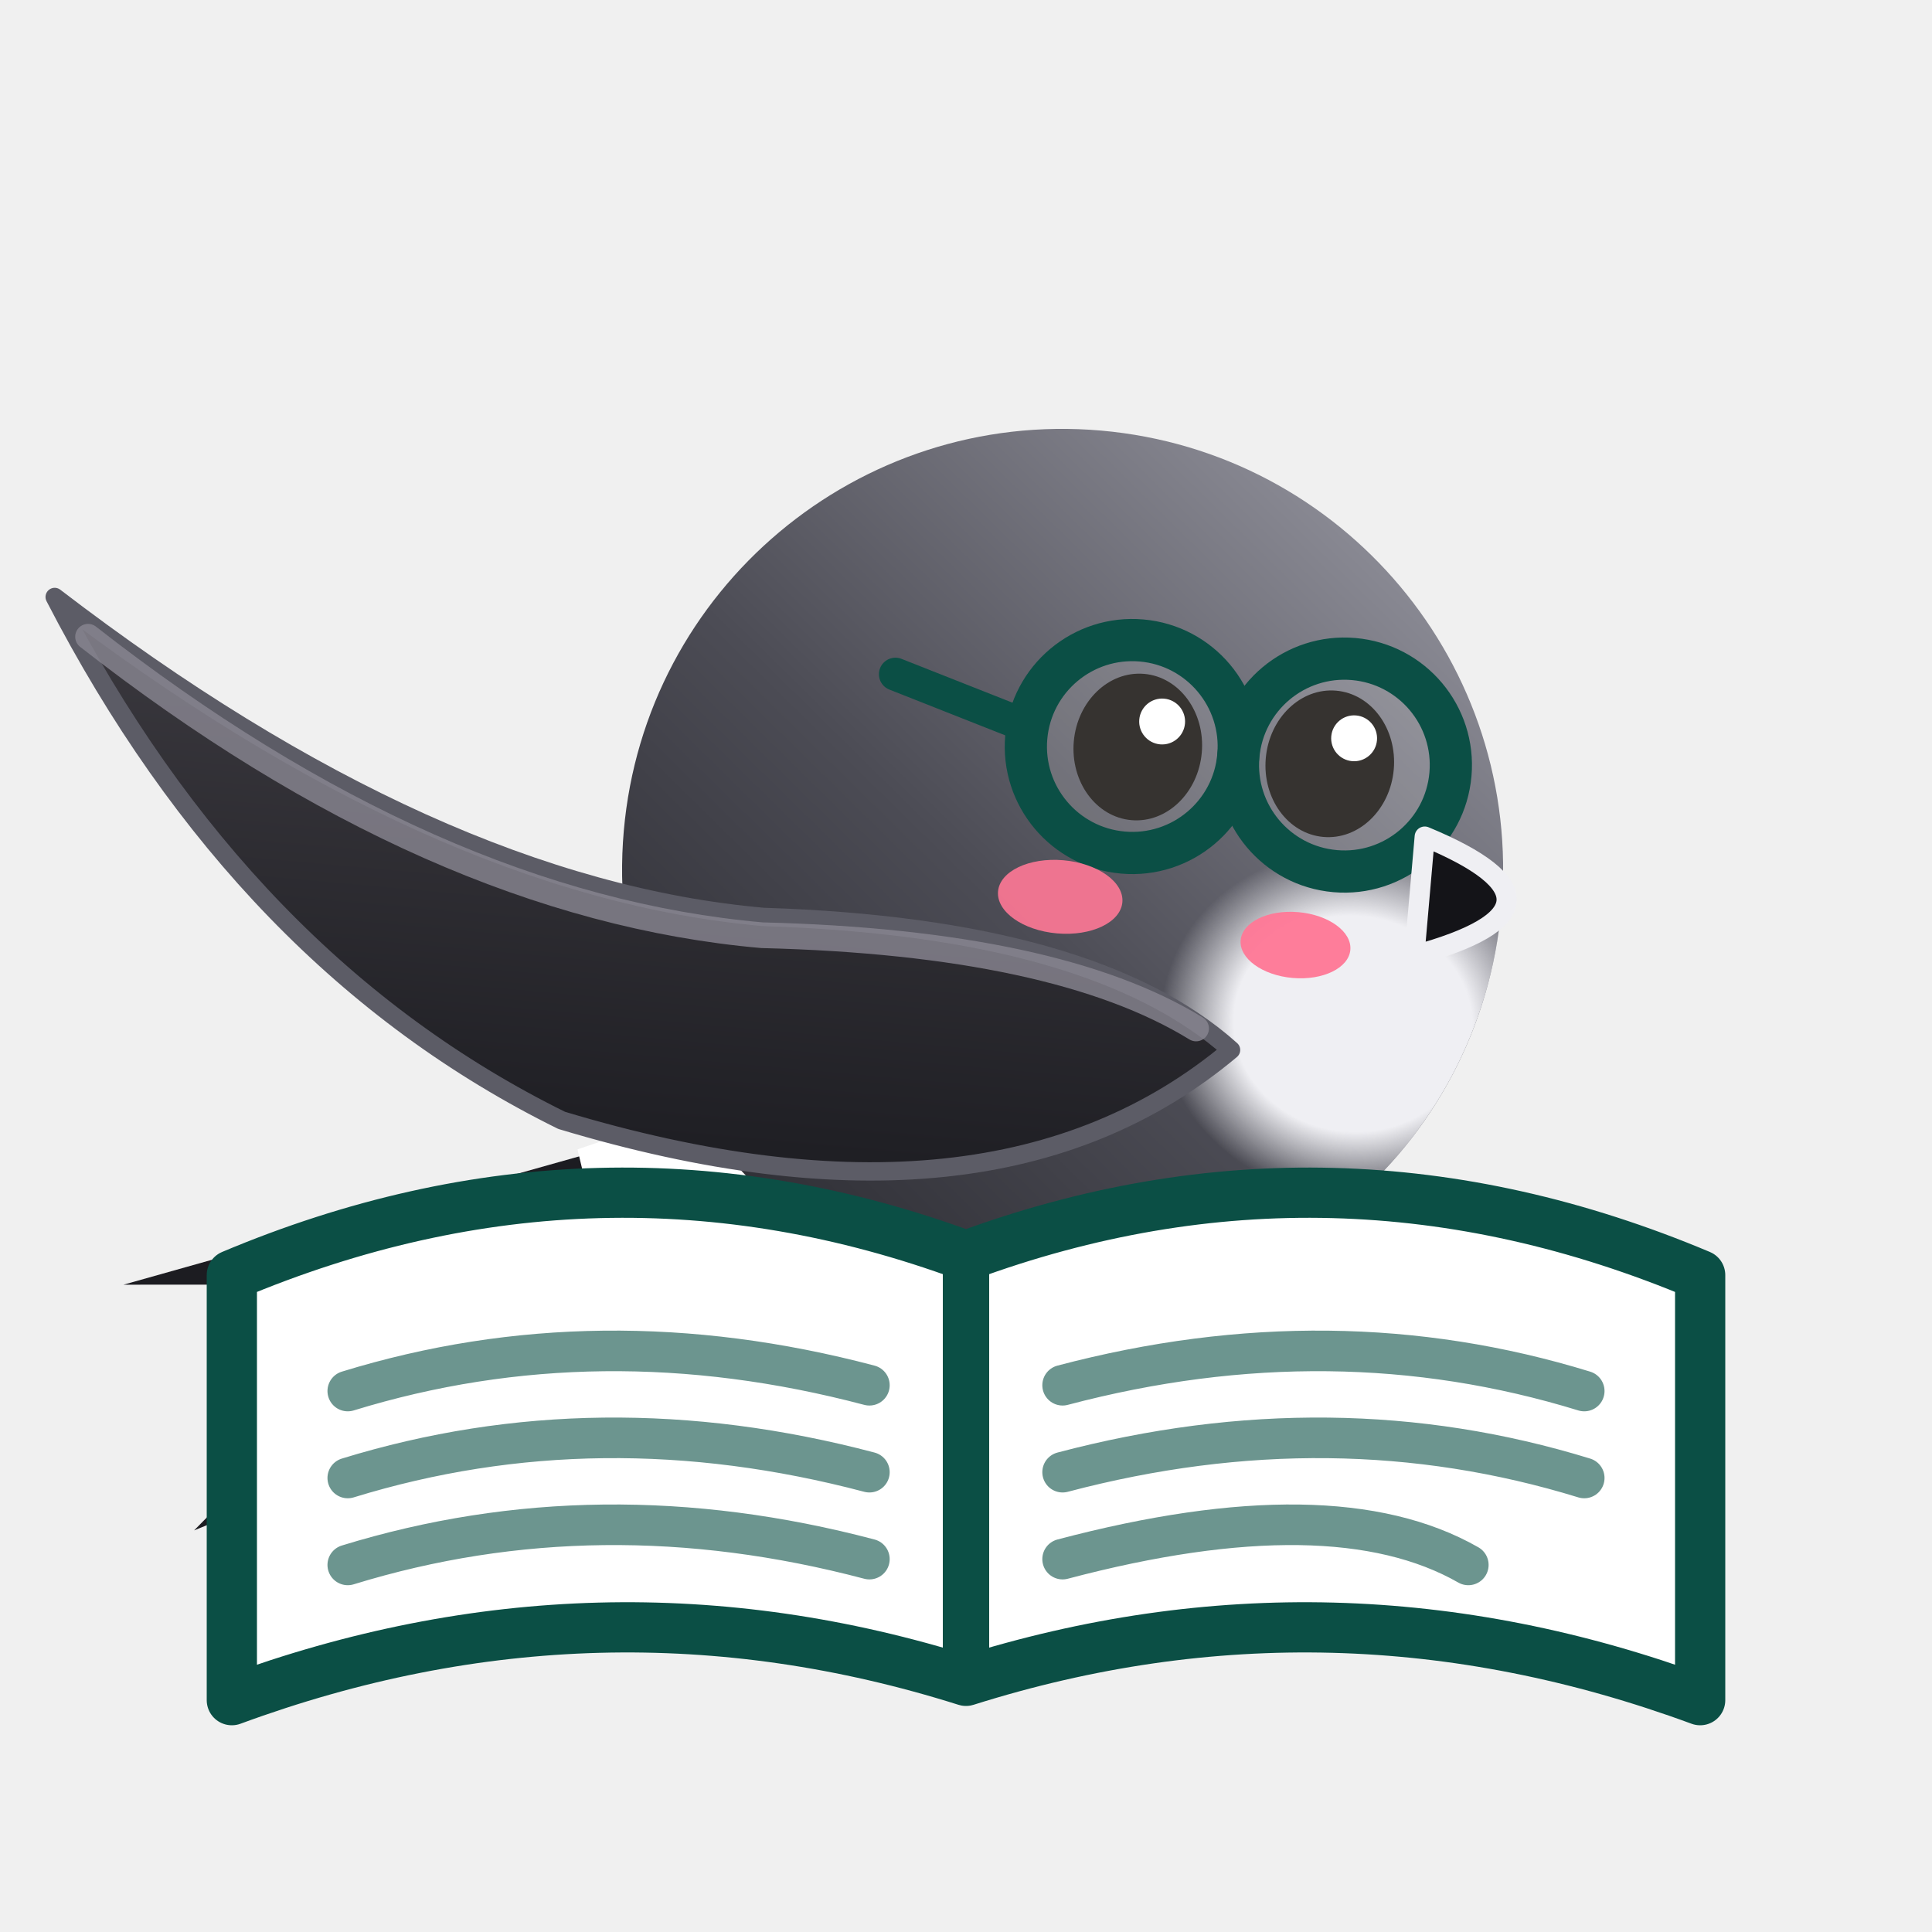
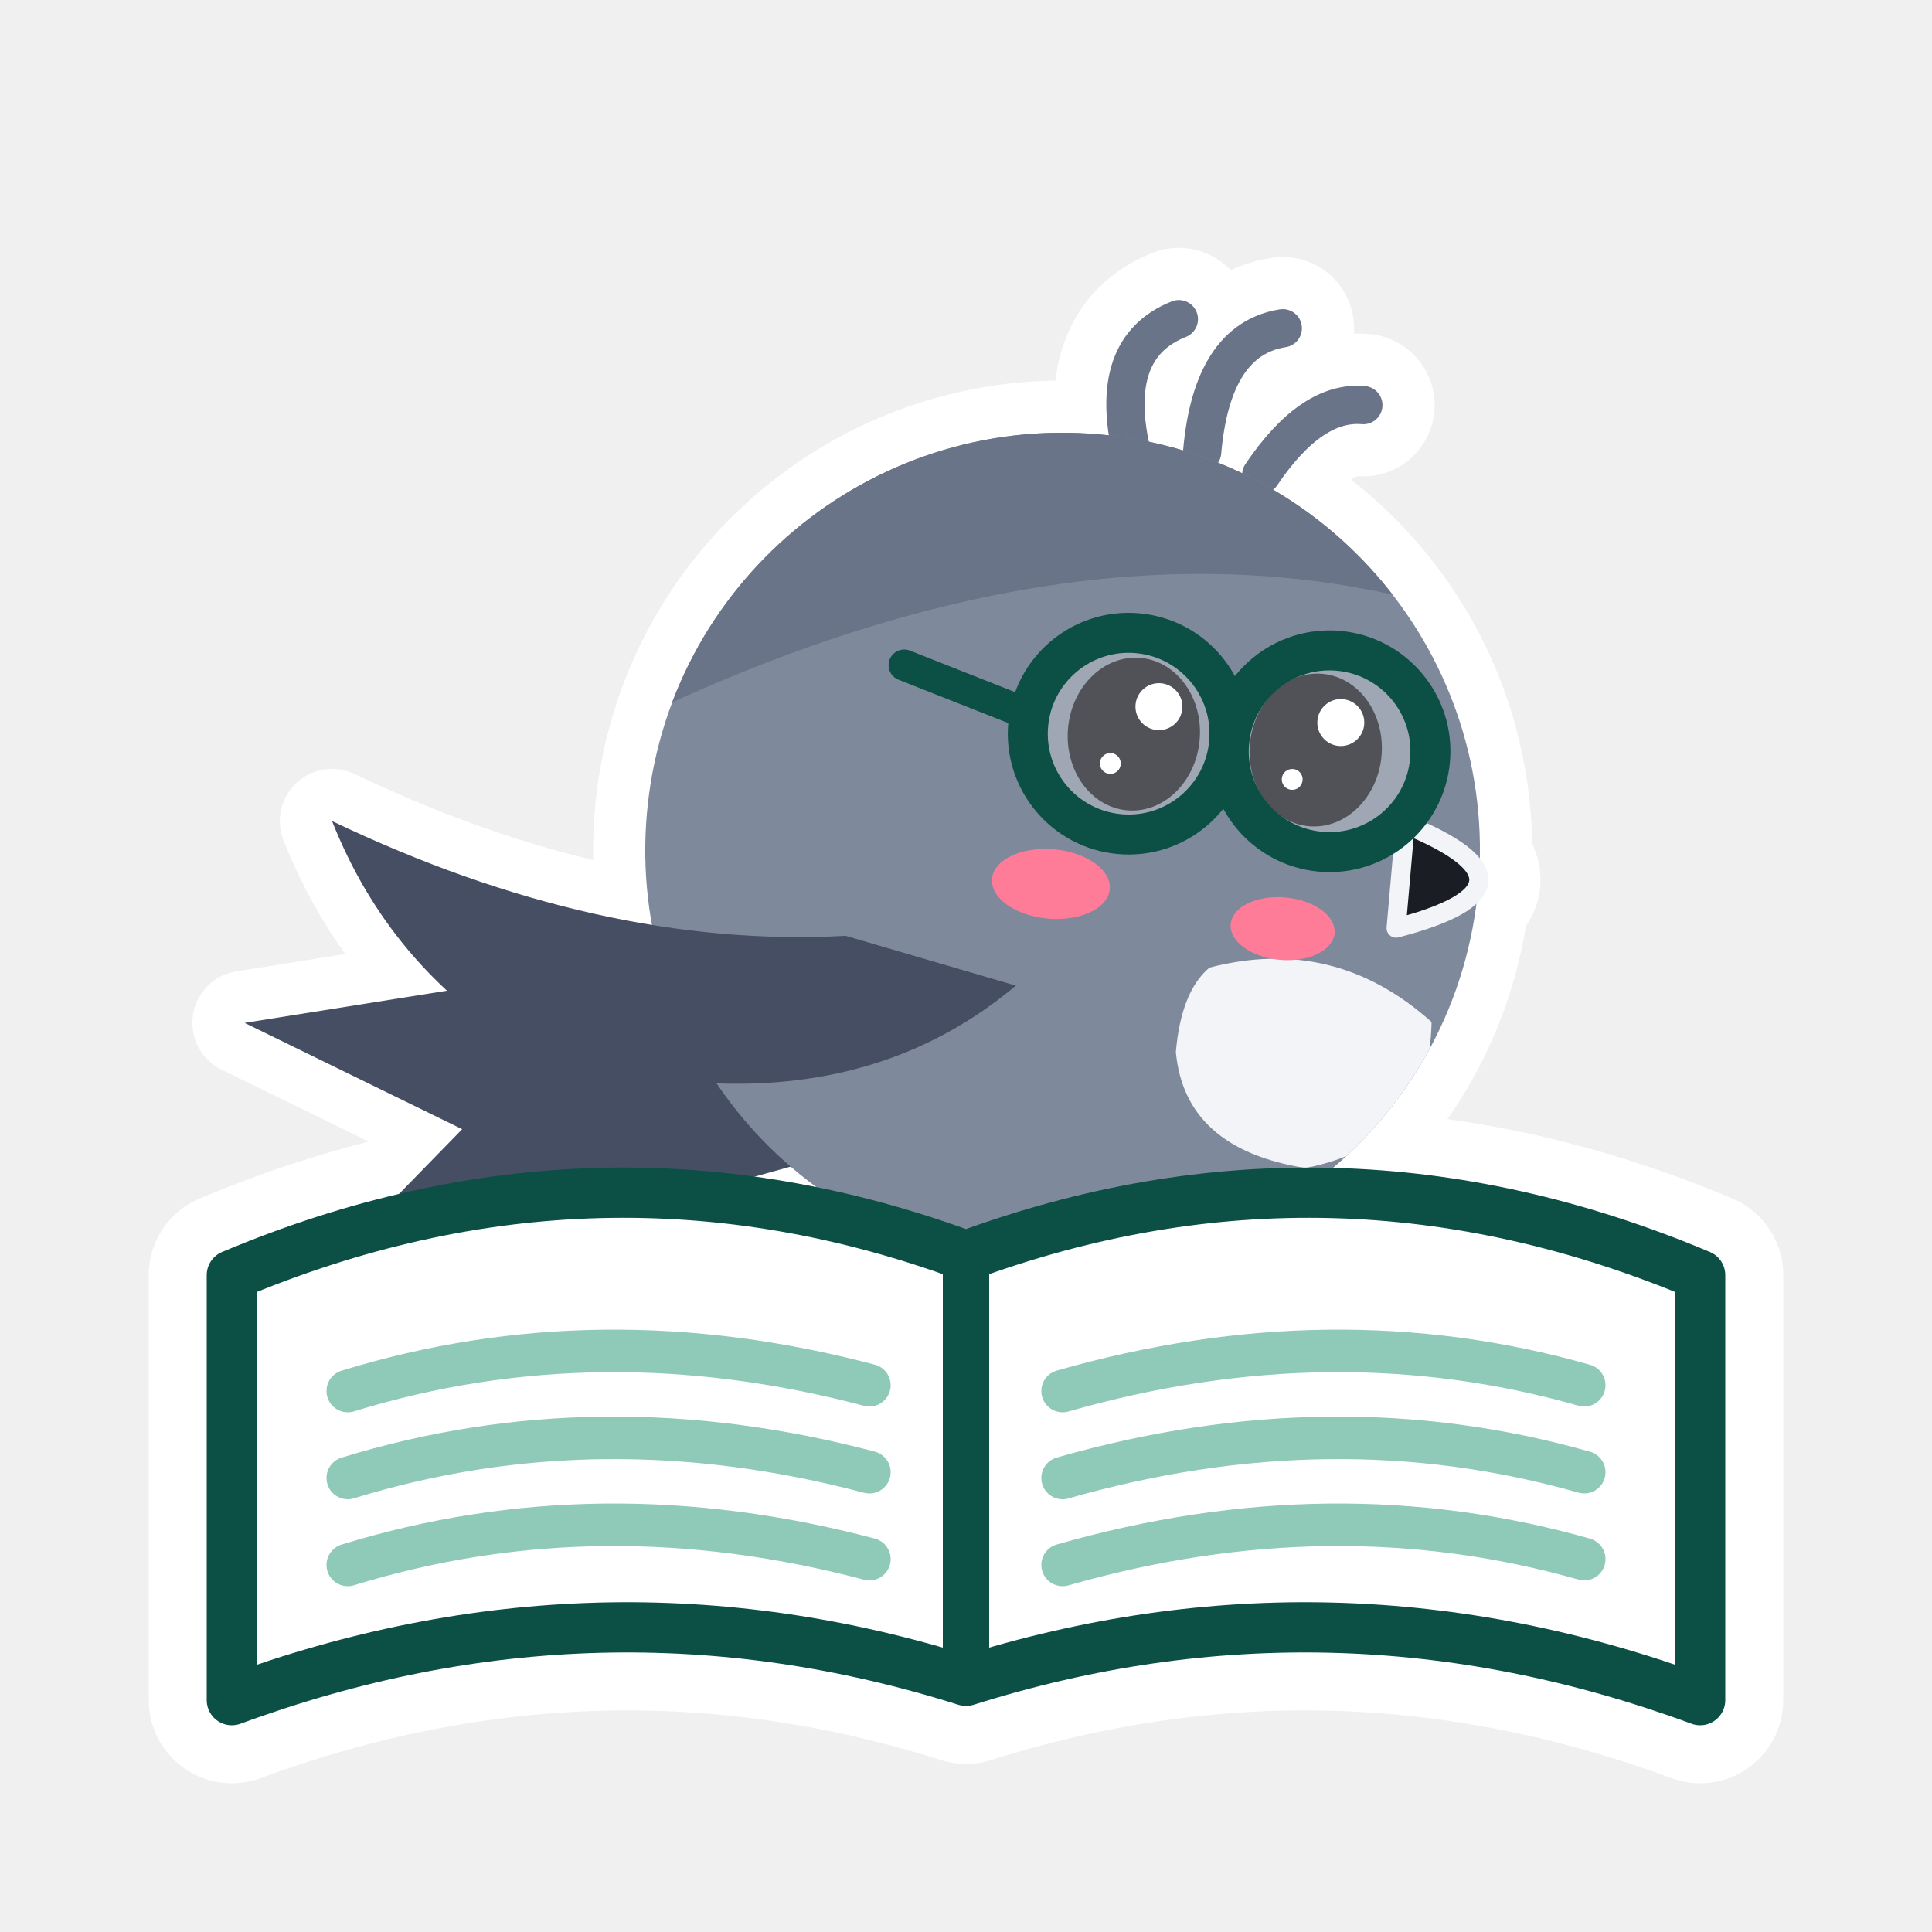
<svg xmlns="http://www.w3.org/2000/svg" viewBox="0 0 100 100" width="1024" height="1024">
-   <g transform="translate(55 45) rotate(5) scale(0.95)">
+   <g>
+     <g transform="translate(55 44) rotate(5) scale(0.9)">
+       <defs>
+         <clipPath id="wyd">
+           <circle r="24" stroke="#FFFFFF" stroke-width="6" stroke-linejoin="round" />
+         </clipPath>
+       </defs>
+       <path d="M-14 6 L-46 14 L-33 19 L-42 30 L-10 18 Z" fill="#FFFFFF" stroke="#FFFFFF" stroke-width="6" stroke-linejoin="round" />
+       <path d="M2 21 l-1.5 5 M6.5 21.5 l0.5 5" fill="none" stroke="#FFFFFF" stroke-width="7.8" stroke-linecap="round" />
+       <path d="M2 -23 Q0 -29 4 -31 M6 -23.5 Q6 -30 10 -31 M9.5 -22.5 Q12 -27 15 -27" fill="none" stroke="#FFFFFF" stroke-width="8.2" stroke-linecap="round" />
+       <circle r="24" fill="#FFFFFF" stroke="#FFFFFF" stroke-width="6" stroke-linejoin="round" />
+       <g clip-path="url(#wyd)">
+         <path d="M-24 -24 L24 -24 L24 -15 Q2 -21 -24 -6 Z" fill="#FFFFFF" stroke="#FFFFFF" stroke-width="6" stroke-linejoin="round" />
+         <path d="M-26 0 Q-23 15 -8 25 L-14 30 L-32 10 Z" fill="#FFFFFF" stroke="#FFFFFF" stroke-width="6" stroke-linejoin="round" />
+         <path d="M9 6 Q16 3.5 22 8 Q22.5 15 15.5 17 Q8.5 16.5 7.5 11 Q7.5 7.5 9 6 Z" fill="#FFFFFF" stroke="#FFFFFF" stroke-width="6" stroke-linejoin="round" />
+       </g>
+       <path d="M-2 8 Q-12 18 -30 14 Q-38 10 -42 2 Q-26 8 -12 6 Z" fill="#FFFFFF" stroke="#FFFFFF" stroke-width="6" stroke-linejoin="round" />
+       <ellipse cx="3.5" cy="-7" rx="3.8" ry="4.4" fill="#FFFFFF" stroke="#FFFFFF" stroke-width="6" stroke-linejoin="round" />
+       <circle cx="4.8" cy="-8.7" r="1.35" fill="#FFFFFF" stroke="#FFFFFF" stroke-width="6" stroke-linejoin="round" />
+       <circle cx="2.3" cy="-5.2" r="0.6" fill="#FFFFFF" stroke="#FFFFFF" stroke-width="6" stroke-linejoin="round" />
+       <ellipse cx="14" cy="-7" rx="3.8" ry="4.4" fill="#FFFFFF" stroke="#FFFFFF" stroke-width="6" stroke-linejoin="round" />
+       <circle cx="15.3" cy="-8.7" r="1.35" fill="#FFFFFF" stroke="#FFFFFF" stroke-width="6" stroke-linejoin="round" />
+       <circle cx="12.8" cy="-5.2" r="0.6" fill="#FFFFFF" stroke="#FFFFFF" stroke-width="6" stroke-linejoin="round" />
+       <path d="M19.5 -3.2 Q28.5 -0.4 19.5 2.8 Z" fill="#FFFFFF" stroke="#FFFFFF" stroke-width="7.1" stroke-linejoin="round" />
+       <ellipse cx="-0.5" cy="2" rx="3.4" ry="2" fill="#FFFFFF" stroke="#FFFFFF" stroke-width="6" stroke-linejoin="round" />
+       <ellipse cx="13" cy="3.4" rx="3" ry="1.8" fill="#FFFFFF" stroke="#FFFFFF" stroke-width="6" stroke-linejoin="round" />
+       <circle cx="3.2" cy="-7" r="5.8" fill="#FFFFFF" stroke="#FFFFFF" stroke-width="8.3" />
+       <circle cx="14.8" cy="-7" r="5.8" fill="#FFFFFF" stroke="#FFFFFF" stroke-width="8.3" />
+       <path d="M-2.6 -7.6 L-10 -9.8" stroke="#FFFFFF" stroke-width="7.8" stroke-linecap="round" />
+       <path d="M8.9 -7.4 Q9 -9 9.2 -7.4" stroke="#FFFFFF" stroke-width="7.6" fill="none" />
+     </g>
+     <path d="M12 66 Q31 58 50 65 Q69 58 88 66 L88 88 Q69 81 50 87 Q31 81 12 88 Z" fill="#FFFFFF" stroke="#FFFFFF" stroke-width="8.6" stroke-linejoin="round" />
+     <path d="M50 65 L50 87" stroke="#FFFFFF" stroke-width="8.4" stroke-linecap="round" />
+     <path d="M18 72 Q31 68 45 71.7" fill="none" stroke="#FFFFFF" stroke-width="8.2" stroke-linecap="round" />
+     <path d="M55 72 Q69 68 82 71.7" fill="none" stroke="#FFFFFF" stroke-width="8.2" stroke-linecap="round" />
+     <path d="M18 76.5 Q31 72.5 45 76.2" fill="none" stroke="#FFFFFF" stroke-width="8.2" stroke-linecap="round" />
+     <path d="M55 76.5 Q69 72.5 82 76.2" fill="none" stroke="#FFFFFF" stroke-width="8.2" stroke-linecap="round" />
+     <path d="M18 81 Q31 77 45 80.7" fill="none" stroke="#FFFFFF" stroke-width="8.2" stroke-linecap="round" />
+     <path d="M55 81 Q69 77 82 80.7" fill="none" stroke="#FFFFFF" stroke-width="8.2" stroke-linecap="round" />
+   </g>
+   <g transform="translate(55 44) rotate(5) scale(0.9)">
    <defs>
-       <clipPath id="ce1">
+       <clipPath id="byd">
        <circle r="24" />
      </clipPath>
-       <linearGradient id="ge1" x1="0.85" y1="0.1" x2="0.15" y2="0.95">
-         <stop offset="0" stop-color="#8C8C96" />
-         <stop offset="0.55" stop-color="#4C4C55" />
-         <stop offset="1" stop-color="#2C2C32" />
-       </linearGradient>
-       <linearGradient id="we1" x1="0" y1="0" x2="0" y2="1">
-         <stop offset="0" stop-color="#3C3A40" />
-         <stop offset="1" stop-color="#1E1E23" />
-       </linearGradient>
-       <radialGradient id="te1" cx="0.5" cy="0.5" r="0.5">
-         <stop offset="0" stop-color="#EFEFF3" />
-         <stop offset="0.62" stop-color="#EFEFF3" />
-         <stop offset="1" stop-color="#EFEFF3" stop-opacity="0" />
-       </radialGradient>
    </defs>
-     <path d="M-12 13 L-49 27 L-32 25.5 L-44 40 L-9 22 Z" fill="#1C1C21" />
-     <path d="M-12.5 12 L-25 17.5 L-21.5 28 L-9 22 Z" fill="#FFFFFF" />
-     <circle r="24" fill="url(#ge1)" />
-     <g clip-path="url(#ce1)">
-       <ellipse cx="16.5" cy="7" rx="10.5" ry="9.5" fill="url(#te1)" />
-       <path d="M7.6 19.5 Q10 21.9 12.4 19.5" fill="none" stroke="#A2A2AC" stroke-width="0.85" stroke-linecap="round" />
-       <path d="M13.6 19 Q16 21.4 18.4 19" fill="none" stroke="#A2A2AC" stroke-width="0.85" stroke-linecap="round" />
-       <path d="M10.6 22.5 Q13 24.9 15.4 22.5" fill="none" stroke="#A2A2AC" stroke-width="0.85" stroke-linecap="round" />
+     <path d="M-14 6 L-46 14 L-33 19 L-42 30 L-10 18 Z" fill="#454E62" />
+     <path d="M2 21 l-1.5 5 M6.5 21.5 l0.5 5" fill="none" stroke="#454E62" stroke-width="1.8" stroke-linecap="round" />
+     <path d="M2 -23 Q0 -29 4 -31 M6 -23.5 Q6 -30 10 -31 M9.5 -22.5 Q12 -27 15 -27" fill="none" stroke="#6A7488" stroke-width="2.2" stroke-linecap="round" />
+     <circle r="24" fill="#7F899C" />
+     <g clip-path="url(#byd)">
+       <path d="M-24 -24 L24 -24 L24 -15 Q2 -21 -24 -6 Z" fill="#6A7488" />
+       <path d="M-26 0 Q-23 15 -8 25 L-14 30 L-32 10 Z" fill="#FFFFFF" />
+       <path d="M9 6 Q16 3.5 22 8 Q22.5 15 15.5 17 Q8.5 16.5 7.5 11 Q7.5 7.5 9 6 Z" fill="#F2F4F8" />
    </g>
-     <path d="M10 9 Q-2 21 -26 16 Q-44 9 -56 -10 Q-34 4 -16 4 Q2 3 10 9 Z" fill="url(#we1)" stroke="#5C5C66" stroke-width="1" stroke-linejoin="round" />
-     <path d="M-54 -8 Q-34 5 -16 5 Q0 4 8 8" fill="none" stroke="#8A8792" stroke-width="1.4" stroke-linecap="round" opacity="0.8" />
-     <ellipse cx="3.5" cy="-7" rx="3.5" ry="4" fill="#16120F" />
-     <circle cx="4.7" cy="-8.5" r="1.25" fill="#FFFFFF" />
-     <ellipse cx="14" cy="-7" rx="3.5" ry="4" fill="#16120F" />
-     <circle cx="15.2" cy="-8.5" r="1.25" fill="#FFFFFF" />
-     <circle cx="3.2" cy="-7" r="5.8" fill="#FFFFFF" fill-opacity="0.14" stroke="#0B4F45" stroke-width="2.3" />
-     <circle cx="14.8" cy="-7" r="5.8" fill="#FFFFFF" fill-opacity="0.14" stroke="#0B4F45" stroke-width="2.3" />
+     <path d="M-2 8 Q-12 18 -30 14 Q-38 10 -42 2 Q-26 8 -12 6 Z" fill="#454E62" />
+     <ellipse cx="3.5" cy="-7" rx="3.8" ry="4.4" fill="#17181F" />
+     <circle cx="4.8" cy="-8.7" r="1.35" fill="#FFFFFF" />
+     <circle cx="2.3" cy="-5.2" r="0.6" fill="#FFFFFF" />
+     <ellipse cx="14" cy="-7" rx="3.8" ry="4.4" fill="#17181F" />
+     <circle cx="15.3" cy="-8.7" r="1.35" fill="#FFFFFF" />
+     <circle cx="12.8" cy="-5.2" r="0.6" fill="#FFFFFF" />
+     <path d="M19.5 -3.2 Q28.5 -0.4 19.5 2.8 Z" fill="#1B1D24" stroke="#F2F4F8" stroke-width="1.1" stroke-linejoin="round" />
+     <ellipse cx="-0.5" cy="2" rx="3.4" ry="2" fill="#FF7C98" />
+     <ellipse cx="13" cy="3.4" rx="3" ry="1.8" fill="#FF7C98" />
+     <circle cx="3.2" cy="-7" r="5.8" fill="#FFFFFF" fill-opacity="0.25" stroke="#0B4F45" stroke-width="2.3" />
+     <circle cx="14.8" cy="-7" r="5.8" fill="#FFFFFF" fill-opacity="0.25" stroke="#0B4F45" stroke-width="2.3" />
    <path d="M-2.6 -7.6 L-10 -9.8" stroke="#0B4F45" stroke-width="1.8" stroke-linecap="round" />
-     <path d="M19.5 -3.5 Q29 -0.5 19.5 3 Z" fill="#141418" stroke="#EFEFF3" stroke-width="1.1" stroke-linejoin="round" />
-     <ellipse cx="0" cy="1.5" rx="3.4" ry="2" fill="#FF7896" fill-opacity="0.9" />
-     <ellipse cx="13" cy="3" rx="3" ry="1.8" fill="#FF7896" fill-opacity="0.95" />
+     <path d="M8.9 -7.4 Q9 -9 9.2 -7.4" stroke="#0B4F45" stroke-width="1.6" fill="none" />
  </g>
  <path d="M12 66 Q31 58 50 65 Q69 58 88 66 L88 88 Q69 81 50 87 Q31 81 12 88 Z" fill="#FFFFFF" stroke="#0B4F45" stroke-width="2.6" stroke-linejoin="round" />
  <path d="M50 65 L50 87" stroke="#0B4F45" stroke-width="2.4" stroke-linecap="round" />
-   <path d="M18 72.0 Q31 68.0 45 71.7" fill="none" stroke="#0B4F45" stroke-opacity="0.6" stroke-width="2.1" stroke-linecap="round" />
-   <path d="M55 71.7 Q69 68.0 82 72.0" fill="none" stroke="#0B4F45" stroke-opacity="0.6" stroke-width="2.1" stroke-linecap="round" />
-   <path d="M18 76.5 Q31 72.5 45 76.2" fill="none" stroke="#0B4F45" stroke-opacity="0.6" stroke-width="2.1" stroke-linecap="round" />
-   <path d="M55 76.2 Q69 72.5 82 76.5" fill="none" stroke="#0B4F45" stroke-opacity="0.6" stroke-width="2.1" stroke-linecap="round" />
-   <path d="M18 81.0 Q31 77.0 45 80.7" fill="none" stroke="#0B4F45" stroke-opacity="0.6" stroke-width="2.1" stroke-linecap="round" />
-   <path d="M55 80.7 Q69 77.0 76 81.0" fill="none" stroke="#0B4F45" stroke-opacity="0.6" stroke-width="2.1" stroke-linecap="round" />
+   <path d="M18 72 Q31 68 45 71.7" fill="none" stroke="#8FC9B8" stroke-width="2.2" stroke-linecap="round" />
+   <path d="M55 72 Q69 68 82 71.7" fill="none" stroke="#8FC9B8" stroke-width="2.2" stroke-linecap="round" />
+   <path d="M18 76.5 Q31 72.5 45 76.2" fill="none" stroke="#8FC9B8" stroke-width="2.2" stroke-linecap="round" />
+   <path d="M55 76.5 Q69 72.5 82 76.2" fill="none" stroke="#8FC9B8" stroke-width="2.2" stroke-linecap="round" />
+   <path d="M18 81 Q31 77 45 80.7" fill="none" stroke="#8FC9B8" stroke-width="2.2" stroke-linecap="round" />
+   <path d="M55 81 Q69 77 82 80.7" fill="none" stroke="#8FC9B8" stroke-width="2.2" stroke-linecap="round" />
</svg>
